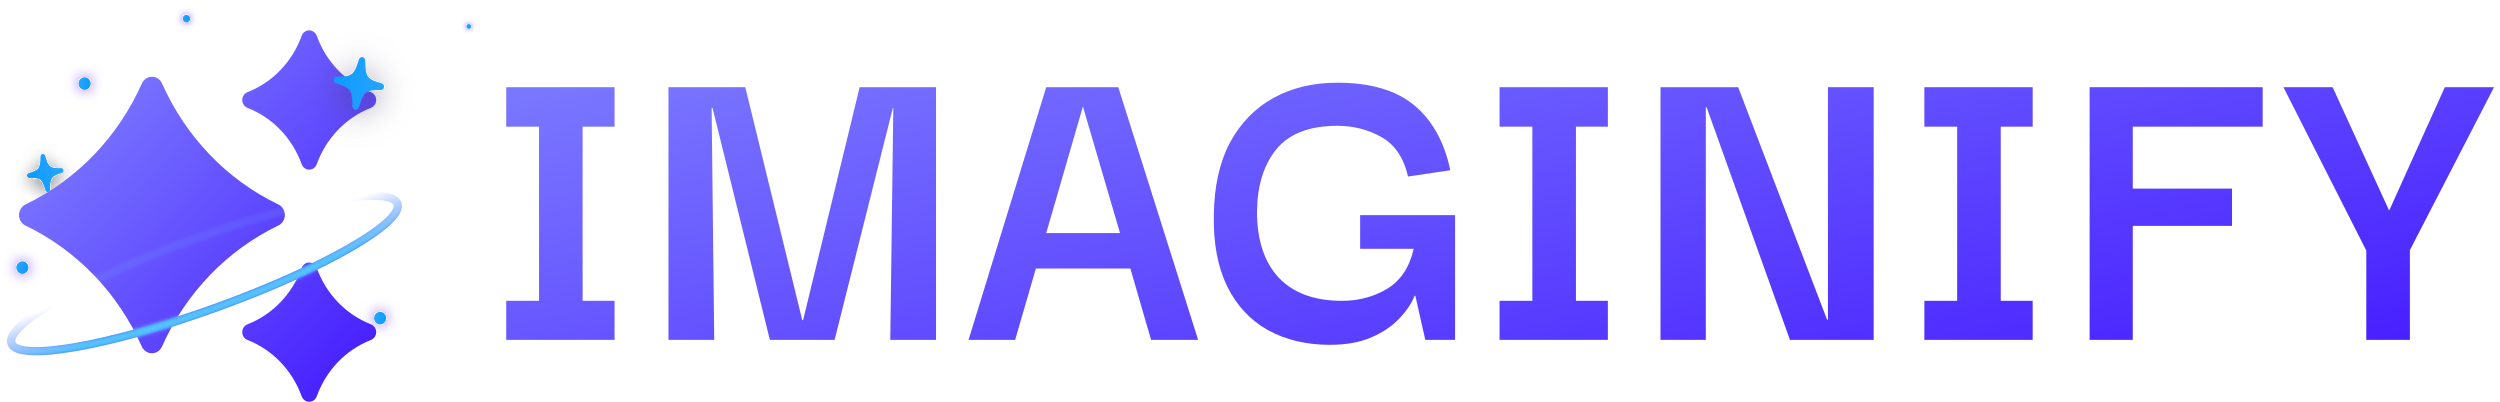
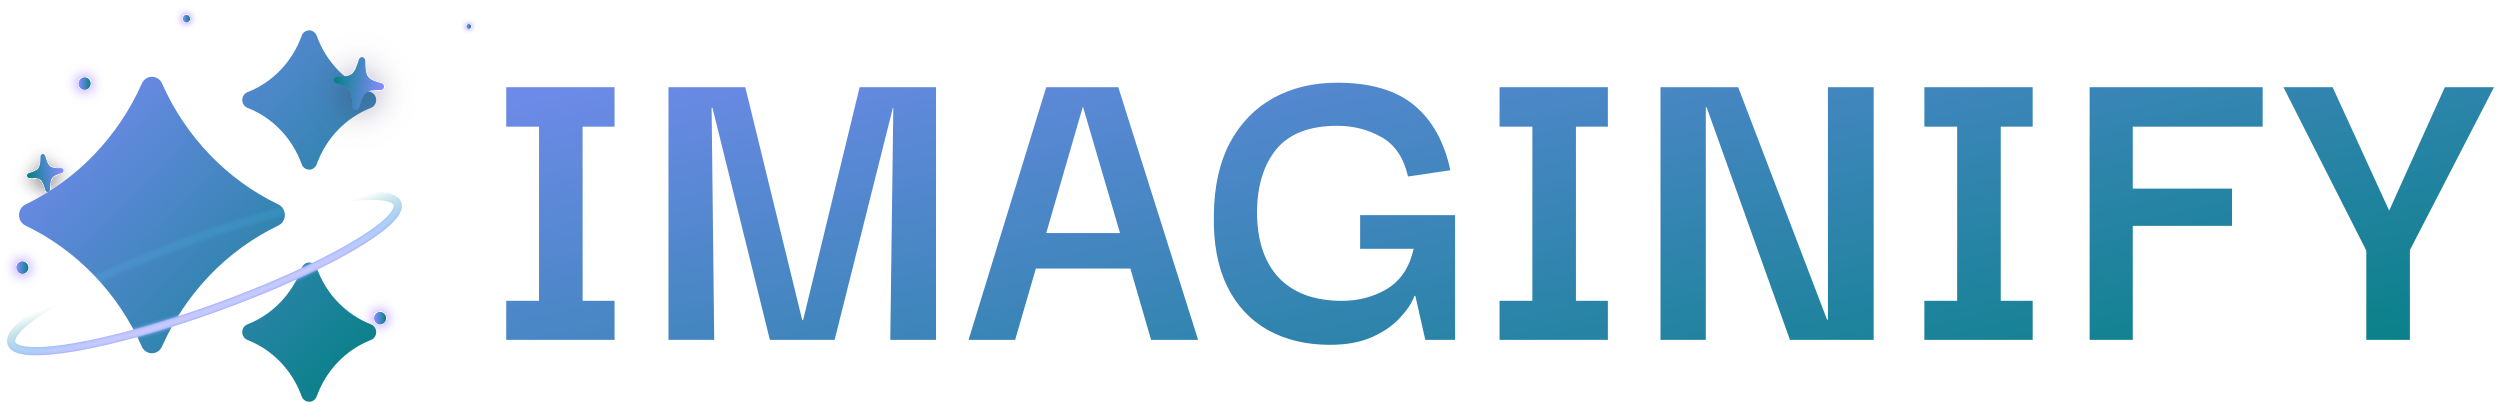
<svg xmlns="http://www.w3.org/2000/svg" width="168" height="27" viewBox="0 0 168 27" fill="none">
  <path d="M41.298 20.216V22.84H34.019V20.216H36.223V8.514H34.019V5.86H41.298V8.514H39.152V20.216H41.298ZM44.921 22.84V5.86H50.083L53.911 21.513H53.969L57.768 5.86H62.901V22.84H59.827L60.03 7.247H60.001L56.086 22.84H51.736L47.879 7.247H47.821L47.995 22.84H44.921ZM65.086 22.84L70.306 5.86H75.149L80.514 22.84H77.353L75.961 18.045H69.61L68.218 22.84H65.086ZM72.771 7.157L70.306 15.662H75.265L72.771 7.157ZM89.371 23.172C87.786 23.172 86.394 22.84 85.195 22.177C84.016 21.513 83.107 20.538 82.469 19.251C81.831 17.944 81.532 16.346 81.57 14.456C81.59 12.545 81.947 10.927 82.643 9.6C83.359 8.273 84.335 7.267 85.572 6.584C86.81 5.9 88.24 5.558 89.864 5.558C92.088 5.558 93.808 6.061 95.026 7.066C96.244 8.072 97.056 9.529 97.462 11.44L94.62 11.862C94.33 10.595 93.731 9.71 92.822 9.208C91.933 8.705 90.947 8.454 89.864 8.454C88.008 8.454 86.645 8.976 85.775 10.022C84.925 11.068 84.49 12.465 84.47 14.214C84.47 16.145 84.963 17.632 85.949 18.678C86.935 19.703 88.347 20.216 90.183 20.216C91.305 20.216 92.32 19.945 93.228 19.402C94.137 18.839 94.727 17.944 94.997 16.718H91.401V14.456H97.781V22.84H95.78L95.113 19.884H95.055C94.862 20.387 94.523 20.89 94.04 21.392C93.576 21.895 92.958 22.317 92.184 22.659C91.411 23.001 90.473 23.172 89.371 23.172ZM108.049 20.216V22.84H100.77V20.216H102.974V8.514H100.77V5.86H108.049V8.514H105.903V20.216H108.049ZM122.837 5.86H125.911V22.84H120.285L114.688 7.217H114.63V22.84H111.585V5.86H116.805L122.779 21.483H122.837V5.86ZM136.596 20.216V22.84H129.317V20.216H131.521V8.514H129.317V5.86H136.596V8.514H134.45V20.216H136.596ZM143.322 22.84H140.422V5.86H152.051V8.514H143.322V12.676H149.992V15.179H143.322V22.84ZM159.015 22.84V16.838L153.447 5.86H156.753L160.552 14.154L164.293 5.86H167.599L161.944 16.808V22.84H159.015Z" fill="url(#paint0_linear_2164_2166)" />
  <g filter="url(#filter0_d_2164_2166)">
    <path d="M31.499 1.941C31.585 1.941 31.655 1.868 31.655 1.778C31.655 1.688 31.585 1.615 31.499 1.615C31.412 1.615 31.342 1.688 31.342 1.778C31.342 1.868 31.412 1.941 31.499 1.941Z" fill="url(#paint1_linear_2164_2166)" />
  </g>
  <g filter="url(#filter1_d_2164_2166)">
    <path d="M5.684 6.038C5.909 6.038 6.09 5.849 6.09 5.616C6.09 5.383 5.909 5.193 5.684 5.193C5.46 5.193 5.278 5.383 5.278 5.616C5.278 5.849 5.46 6.038 5.684 6.038Z" fill="url(#paint2_linear_2164_2166)" />
  </g>
  <g filter="url(#filter2_d_2164_2166)">
    <path d="M1.502 18.406C1.726 18.406 1.908 18.217 1.908 17.984C1.908 17.751 1.726 17.562 1.502 17.562C1.278 17.562 1.096 17.751 1.096 17.984C1.096 18.217 1.278 18.406 1.502 18.406Z" fill="url(#paint3_linear_2164_2166)" />
  </g>
  <g filter="url(#filter3_d_2164_2166)">
    <path d="M25.543 21.802C25.767 21.802 25.949 21.613 25.949 21.379C25.949 21.146 25.767 20.957 25.543 20.957C25.319 20.957 25.137 21.146 25.137 21.379C25.137 21.613 25.319 21.802 25.543 21.802Z" fill="url(#paint4_linear_2164_2166)" />
  </g>
  <g filter="url(#filter4_d_2164_2166)">
    <path d="M6.528 14.652C6.614 14.652 6.684 14.579 6.684 14.489C6.684 14.399 6.614 14.326 6.528 14.326C6.441 14.326 6.371 14.399 6.371 14.489C6.371 14.579 6.441 14.652 6.528 14.652Z" fill="url(#paint5_linear_2164_2166)" />
  </g>
  <g filter="url(#filter5_d_2164_2166)">
    <path d="M12.524 1.512C12.66 1.512 12.77 1.397 12.77 1.256C12.77 1.115 12.66 1 12.524 1C12.388 1 12.278 1.115 12.278 1.256C12.278 1.397 12.388 1.512 12.524 1.512Z" fill="url(#paint6_linear_2164_2166)" />
  </g>
  <g filter="url(#filter6_d_2164_2166)">
    <path d="M3.228 12.906C3.148 12.919 3.073 12.868 3.049 12.783C2.828 12.029 2.711 11.937 1.985 11.965C1.902 11.967 1.828 11.906 1.816 11.823C1.804 11.739 1.856 11.659 1.936 11.634C2.63 11.42 2.705 11.316 2.722 10.526C2.724 10.438 2.779 10.367 2.857 10.354C2.939 10.342 3.012 10.393 3.038 10.477C3.257 11.231 3.374 11.322 4.099 11.295C4.185 11.293 4.257 11.352 4.269 11.438C4.281 11.521 4.231 11.6 4.149 11.626C3.454 11.842 3.38 11.945 3.365 12.735C3.361 12.824 3.305 12.894 3.228 12.906Z" fill="url(#paint7_linear_2164_2166)" />
  </g>
  <path d="M16.63 6.194C16.419 6.276 16.278 6.486 16.278 6.72C16.278 6.954 16.419 7.164 16.63 7.247C18.313 7.903 19.641 9.284 20.272 11.034C20.352 11.254 20.553 11.4 20.778 11.4C21.003 11.4 21.205 11.254 21.285 11.034C21.916 9.284 23.244 7.903 24.927 7.247C25.138 7.164 25.278 6.954 25.278 6.72C25.278 6.486 25.138 6.276 24.927 6.194C23.244 5.537 21.916 4.156 21.285 2.406C21.205 2.186 21.003 2.04 20.778 2.04C20.553 2.04 20.352 2.186 20.272 2.406C19.641 4.156 18.313 5.537 16.63 6.194ZM10.892 5.613C10.771 5.336 10.503 5.16 10.213 5.16C9.922 5.16 9.655 5.336 9.533 5.613C7.936 9.2 5.164 12.082 1.714 13.74C1.447 13.867 1.278 14.145 1.278 14.452C1.278 14.759 1.447 15.032 1.714 15.159C5.163 16.815 7.937 19.698 9.528 23.285C9.65 23.563 9.917 23.739 10.208 23.739C10.499 23.739 10.766 23.563 10.888 23.285C12.482 19.695 15.254 16.812 18.706 15.154C18.974 15.027 19.142 14.749 19.142 14.447C19.142 14.145 18.974 13.867 18.706 13.74C15.257 12.085 12.485 9.2 10.892 5.613ZM20.272 18.006C19.641 19.756 18.313 21.137 16.63 21.794C16.419 21.876 16.278 22.086 16.278 22.32C16.278 22.554 16.419 22.764 16.63 22.846C18.313 23.503 19.641 24.884 20.272 26.634C20.352 26.854 20.553 27 20.778 27C21.003 27 21.205 26.854 21.285 26.634C21.916 24.884 23.244 23.503 24.927 22.846C25.138 22.764 25.278 22.554 25.278 22.32C25.278 22.086 25.138 21.876 24.927 21.794C23.244 21.137 21.916 19.756 21.285 18.006C21.205 17.786 21.003 17.64 20.778 17.64C20.553 17.64 20.352 17.786 20.272 18.006Z" fill="url(#paint8_linear_2164_2166)" />
  <path d="M12.972 16.086C5.808 18.673 0.343 21.799 0.766 23.067C1.19 24.334 7.341 23.264 14.505 20.677C21.669 18.089 27.133 14.964 26.71 13.696C26.287 12.428 20.136 13.498 12.972 16.086Z" stroke="url(#paint9_linear_2164_2166)" stroke-width="0.549" />
  <g style="mix-blend-mode:screen" filter="url(#filter7_f_2164_2166)">
    <path d="M12.972 16.085C5.808 18.673 0.343 21.799 0.766 23.066C1.19 24.334 7.341 23.264 14.505 20.677C21.669 18.089 27.133 14.963 26.71 13.696C26.287 12.428 20.136 13.498 12.972 16.085Z" stroke="url(#paint10_linear_2164_2166)" stroke-width="0.549" />
  </g>
  <g filter="url(#filter8_d_2164_2166)">
    <path d="M23.872 7.362C23.762 7.345 23.683 7.247 23.684 7.126C23.679 6.038 23.559 5.869 22.591 5.606C22.479 5.575 22.405 5.463 22.421 5.348C22.437 5.232 22.536 5.149 22.652 5.148C23.65 5.152 23.789 5.046 24.113 4.009C24.149 3.894 24.248 3.823 24.357 3.839C24.469 3.856 24.547 3.954 24.549 4.076C24.551 5.161 24.67 5.33 25.637 5.593C25.752 5.627 25.825 5.735 25.808 5.853C25.793 5.968 25.696 6.051 25.577 6.051C24.577 6.05 24.441 6.155 24.119 7.192C24.08 7.308 23.979 7.378 23.872 7.362Z" fill="url(#paint11_linear_2164_2166)" />
  </g>
  <defs>
    <filter id="filter0_d_2164_2166" x="31.001" y="1.274" width="0.996" height="1.009" filterUnits="userSpaceOnUse" color-interpolation-filters="sRGB">
      <feFlood flood-opacity="0" result="BackgroundImageFix" />
      <feColorMatrix in="SourceAlpha" type="matrix" values="0 0 0 0 0 0 0 0 0 0 0 0 0 0 0 0 0 0 127 0" result="hardAlpha" />
      <feOffset />
      <feGaussianBlur stdDeviation="0.171" />
      <feComposite in2="hardAlpha" operator="out" />
      <feColorMatrix type="matrix" values="0 0 0 0 0.592 0 0 0 0 0.392 0 0 0 0 1 0 0 0 1 0" />
      <feBlend mode="normal" in2="BackgroundImageFix" result="effect1_dropShadow_2164_2166" />
      <feBlend mode="normal" in="SourceGraphic" in2="effect1_dropShadow_2164_2166" result="shape" />
    </filter>
    <filter id="filter1_d_2164_2166" x="4.392" y="4.308" width="2.584" height="2.616" filterUnits="userSpaceOnUse" color-interpolation-filters="sRGB">
      <feFlood flood-opacity="0" result="BackgroundImageFix" />
      <feColorMatrix in="SourceAlpha" type="matrix" values="0 0 0 0 0 0 0 0 0 0 0 0 0 0 0 0 0 0 127 0" result="hardAlpha" />
      <feOffset />
      <feGaussianBlur stdDeviation="0.443" />
      <feComposite in2="hardAlpha" operator="out" />
      <feColorMatrix type="matrix" values="0 0 0 0 0.592 0 0 0 0 0.392 0 0 0 0 1 0 0 0 1 0" />
      <feBlend mode="normal" in2="BackgroundImageFix" result="effect1_dropShadow_2164_2166" />
      <feBlend mode="normal" in="SourceGraphic" in2="effect1_dropShadow_2164_2166" result="shape" />
    </filter>
    <filter id="filter2_d_2164_2166" x="0.21" y="16.676" width="2.584" height="2.616" filterUnits="userSpaceOnUse" color-interpolation-filters="sRGB">
      <feFlood flood-opacity="0" result="BackgroundImageFix" />
      <feColorMatrix in="SourceAlpha" type="matrix" values="0 0 0 0 0 0 0 0 0 0 0 0 0 0 0 0 0 0 127 0" result="hardAlpha" />
      <feOffset />
      <feGaussianBlur stdDeviation="0.443" />
      <feComposite in2="hardAlpha" operator="out" />
      <feColorMatrix type="matrix" values="0 0 0 0 0.592 0 0 0 0 0.392 0 0 0 0 1 0 0 0 1 0" />
      <feBlend mode="normal" in2="BackgroundImageFix" result="effect1_dropShadow_2164_2166" />
      <feBlend mode="normal" in="SourceGraphic" in2="effect1_dropShadow_2164_2166" result="shape" />
    </filter>
    <filter id="filter3_d_2164_2166" x="24.251" y="20.071" width="2.584" height="2.616" filterUnits="userSpaceOnUse" color-interpolation-filters="sRGB">
      <feFlood flood-opacity="0" result="BackgroundImageFix" />
      <feColorMatrix in="SourceAlpha" type="matrix" values="0 0 0 0 0 0 0 0 0 0 0 0 0 0 0 0 0 0 127 0" result="hardAlpha" />
      <feOffset />
      <feGaussianBlur stdDeviation="0.443" />
      <feComposite in2="hardAlpha" operator="out" />
      <feColorMatrix type="matrix" values="0 0 0 0 0.592 0 0 0 0 0.392 0 0 0 0 1 0 0 0 1 0" />
      <feBlend mode="normal" in2="BackgroundImageFix" result="effect1_dropShadow_2164_2166" />
      <feBlend mode="normal" in="SourceGraphic" in2="effect1_dropShadow_2164_2166" result="shape" />
    </filter>
    <filter id="filter4_d_2164_2166" x="6.03" y="13.984" width="0.996" height="1.009" filterUnits="userSpaceOnUse" color-interpolation-filters="sRGB">
      <feFlood flood-opacity="0" result="BackgroundImageFix" />
      <feColorMatrix in="SourceAlpha" type="matrix" values="0 0 0 0 0 0 0 0 0 0 0 0 0 0 0 0 0 0 127 0" result="hardAlpha" />
      <feOffset />
      <feGaussianBlur stdDeviation="0.171" />
      <feComposite in2="hardAlpha" operator="out" />
      <feColorMatrix type="matrix" values="0 0 0 0 0.592 0 0 0 0 0.392 0 0 0 0 1 0 0 0 1 0" />
      <feBlend mode="normal" in2="BackgroundImageFix" result="effect1_dropShadow_2164_2166" />
      <feBlend mode="normal" in="SourceGraphic" in2="effect1_dropShadow_2164_2166" result="shape" />
    </filter>
    <filter id="filter5_d_2164_2166" x="11.742" y="0.463" width="1.565" height="1.585" filterUnits="userSpaceOnUse" color-interpolation-filters="sRGB">
      <feFlood flood-opacity="0" result="BackgroundImageFix" />
      <feColorMatrix in="SourceAlpha" type="matrix" values="0 0 0 0 0 0 0 0 0 0 0 0 0 0 0 0 0 0 127 0" result="hardAlpha" />
      <feOffset />
      <feGaussianBlur stdDeviation="0.268" />
      <feComposite in2="hardAlpha" operator="out" />
      <feColorMatrix type="matrix" values="0 0 0 0 0.592 0 0 0 0 0.392 0 0 0 0 1 0 0 0 1 0" />
      <feBlend mode="normal" in2="BackgroundImageFix" result="effect1_dropShadow_2164_2166" />
      <feBlend mode="normal" in="SourceGraphic" in2="effect1_dropShadow_2164_2166" result="shape" />
    </filter>
    <filter id="filter6_d_2164_2166" x="0.732" y="9.553" width="4.62" height="4.719" filterUnits="userSpaceOnUse" color-interpolation-filters="sRGB">
      <feFlood flood-opacity="0" result="BackgroundImageFix" />
      <feColorMatrix in="SourceAlpha" type="matrix" values="0 0 0 0 0 0 0 0 0 0 0 0 0 0 0 0 0 0 127 0" result="hardAlpha" />
      <feOffset dy="0.282" />
      <feGaussianBlur stdDeviation="0.541" />
      <feComposite in2="hardAlpha" operator="out" />
      <feColorMatrix type="matrix" values="0 0 0 0 0.221 0 0 0 0 0.21 0 0 0 0 0.242 0 0 0 0.6 0" />
      <feBlend mode="normal" in2="BackgroundImageFix" result="effect1_dropShadow_2164_2166" />
      <feBlend mode="normal" in="SourceGraphic" in2="effect1_dropShadow_2164_2166" result="shape" />
    </filter>
    <filter id="filter7_f_2164_2166" x="0.216" y="12.631" width="27.044" height="11.499" filterUnits="userSpaceOnUse" color-interpolation-filters="sRGB">
      <feFlood flood-opacity="0" result="BackgroundImageFix" />
      <feBlend mode="normal" in="SourceGraphic" in2="BackgroundImageFix" result="shape" />
      <feGaussianBlur stdDeviation="0.127" result="effect1_foregroundBlur_2164_2166" />
    </filter>
    <filter id="filter8_d_2164_2166" x="20.288" y="2.261" width="7.653" height="7.788" filterUnits="userSpaceOnUse" color-interpolation-filters="sRGB">
      <feFlood flood-opacity="0" result="BackgroundImageFix" />
      <feColorMatrix in="SourceAlpha" type="matrix" values="0 0 0 0 0 0 0 0 0 0 0 0 0 0 0 0 0 0 127 0" result="hardAlpha" />
      <feOffset dy="0.555" />
      <feGaussianBlur stdDeviation="1.065" />
      <feComposite in2="hardAlpha" operator="out" />
      <feColorMatrix type="matrix" values="0 0 0 0 0.297 0 0 0 0 0.244 0 0 0 0 0.404 0 0 0 0.6 0" />
      <feBlend mode="normal" in2="BackgroundImageFix" result="effect1_dropShadow_2164_2166" />
      <feBlend mode="normal" in="SourceGraphic" in2="effect1_dropShadow_2164_2166" result="shape" />
    </filter>
    <linearGradient id="paint0_linear_2164_2166" x1="32.279" y1="-4.2" x2="45.114" y2="53.252" gradientUnits="userSpaceOnUse">
      <stop stop-color="#868CFF" />
-       <stop offset="1" stop-color="#4318FF" />
+       <stop offset="1" stop-color="#008080" />
    </linearGradient>
    <linearGradient id="paint1_linear_2164_2166" x1="31.352" y1="1.761" x2="31.663" y2="1.768" gradientUnits="userSpaceOnUse">
-       <stop stop-color="#26A4FF" />
-       <stop offset="1" stop-color="#0D9AFF" />
+       <stop stop-color="#868CFF" />
+       <stop offset="1" stop-color="#008080" />
    </linearGradient>
    <linearGradient id="paint2_linear_2164_2166" x1="5.302" y1="5.572" x2="6.11" y2="5.588" gradientUnits="userSpaceOnUse">
-       <stop stop-color="#26A4FF" />
-       <stop offset="1" stop-color="#0D9AFF" />
+       <stop stop-color="#868CFF" />
+       <stop offset="1" stop-color="#008080" />
    </linearGradient>
    <linearGradient id="paint3_linear_2164_2166" x1="1.12" y1="17.94" x2="1.928" y2="17.957" gradientUnits="userSpaceOnUse">
-       <stop stop-color="#26A4FF" />
-       <stop offset="1" stop-color="#0D9AFF" />
+       <stop stop-color="#868CFF" />
+       <stop offset="1" stop-color="#008080" />
    </linearGradient>
    <linearGradient id="paint4_linear_2164_2166" x1="25.161" y1="21.336" x2="25.968" y2="21.352" gradientUnits="userSpaceOnUse">
-       <stop stop-color="#26A4FF" />
-       <stop offset="1" stop-color="#0D9AFF" />
+       <stop stop-color="#868CFF" />
+       <stop offset="1" stop-color="#008080" />
    </linearGradient>
    <linearGradient id="paint5_linear_2164_2166" x1="6.38" y1="14.472" x2="6.692" y2="14.478" gradientUnits="userSpaceOnUse">
-       <stop stop-color="#26A4FF" />
-       <stop offset="1" stop-color="#0D9AFF" />
+       <stop stop-color="#868CFF" />
+       <stop offset="1" stop-color="#008080" />
    </linearGradient>
    <linearGradient id="paint6_linear_2164_2166" x1="12.293" y1="1.229" x2="12.782" y2="1.239" gradientUnits="userSpaceOnUse">
-       <stop stop-color="#26A4FF" />
-       <stop offset="1" stop-color="#0D9AFF" />
+       <stop stop-color="#868CFF" />
+       <stop offset="1" stop-color="#008080" />
    </linearGradient>
    <linearGradient id="paint7_linear_2164_2166" x1="4.177" y1="11.317" x2="1.741" y2="11.721" gradientUnits="userSpaceOnUse">
-       <stop stop-color="#26A4FF" />
-       <stop offset="1" stop-color="#0D9AFF" />
+       <stop stop-color="#868CFF" />
+       <stop offset="1" stop-color="#008080" />
    </linearGradient>
    <linearGradient id="paint8_linear_2164_2166" x1="1.278" y1="2.04" x2="26.219" y2="26.022" gradientUnits="userSpaceOnUse">
      <stop stop-color="#868CFF" />
-       <stop offset="1" stop-color="#4318FF" />
+       <stop offset="1" stop-color="#008080" />
    </linearGradient>
    <linearGradient id="paint9_linear_2164_2166" x1="1.183" y1="24.803" x2="0.114" y2="21.789" gradientUnits="userSpaceOnUse">
-       <stop stop-color="#3F5FFF" />
-       <stop offset="1" stop-color="#3F5FFF" stop-opacity="0" />
+       <stop stop-color="#868CFF" />
+       <stop offset="1" stop-color="#008080" stop-opacity="0" />
    </linearGradient>
    <linearGradient id="paint10_linear_2164_2166" x1="1.183" y1="24.802" x2="0.114" y2="21.789" gradientUnits="userSpaceOnUse">
-       <stop stop-color="#1DA0FF" />
+       <stop stop-color="#868CFF" />
      <stop offset="1" stop-color="#199FFF" stop-opacity="0.13" />
    </linearGradient>
    <linearGradient id="paint11_linear_2164_2166" x1="25.733" y1="5.656" x2="22.352" y2="5.259" gradientUnits="userSpaceOnUse">
-       <stop stop-color="#26A4FF" />
-       <stop offset="1" stop-color="#0D9AFF" />
+       <stop stop-color="#868CFF" />
+       <stop offset="1" stop-color="#008080" />
    </linearGradient>
  </defs>
</svg>
